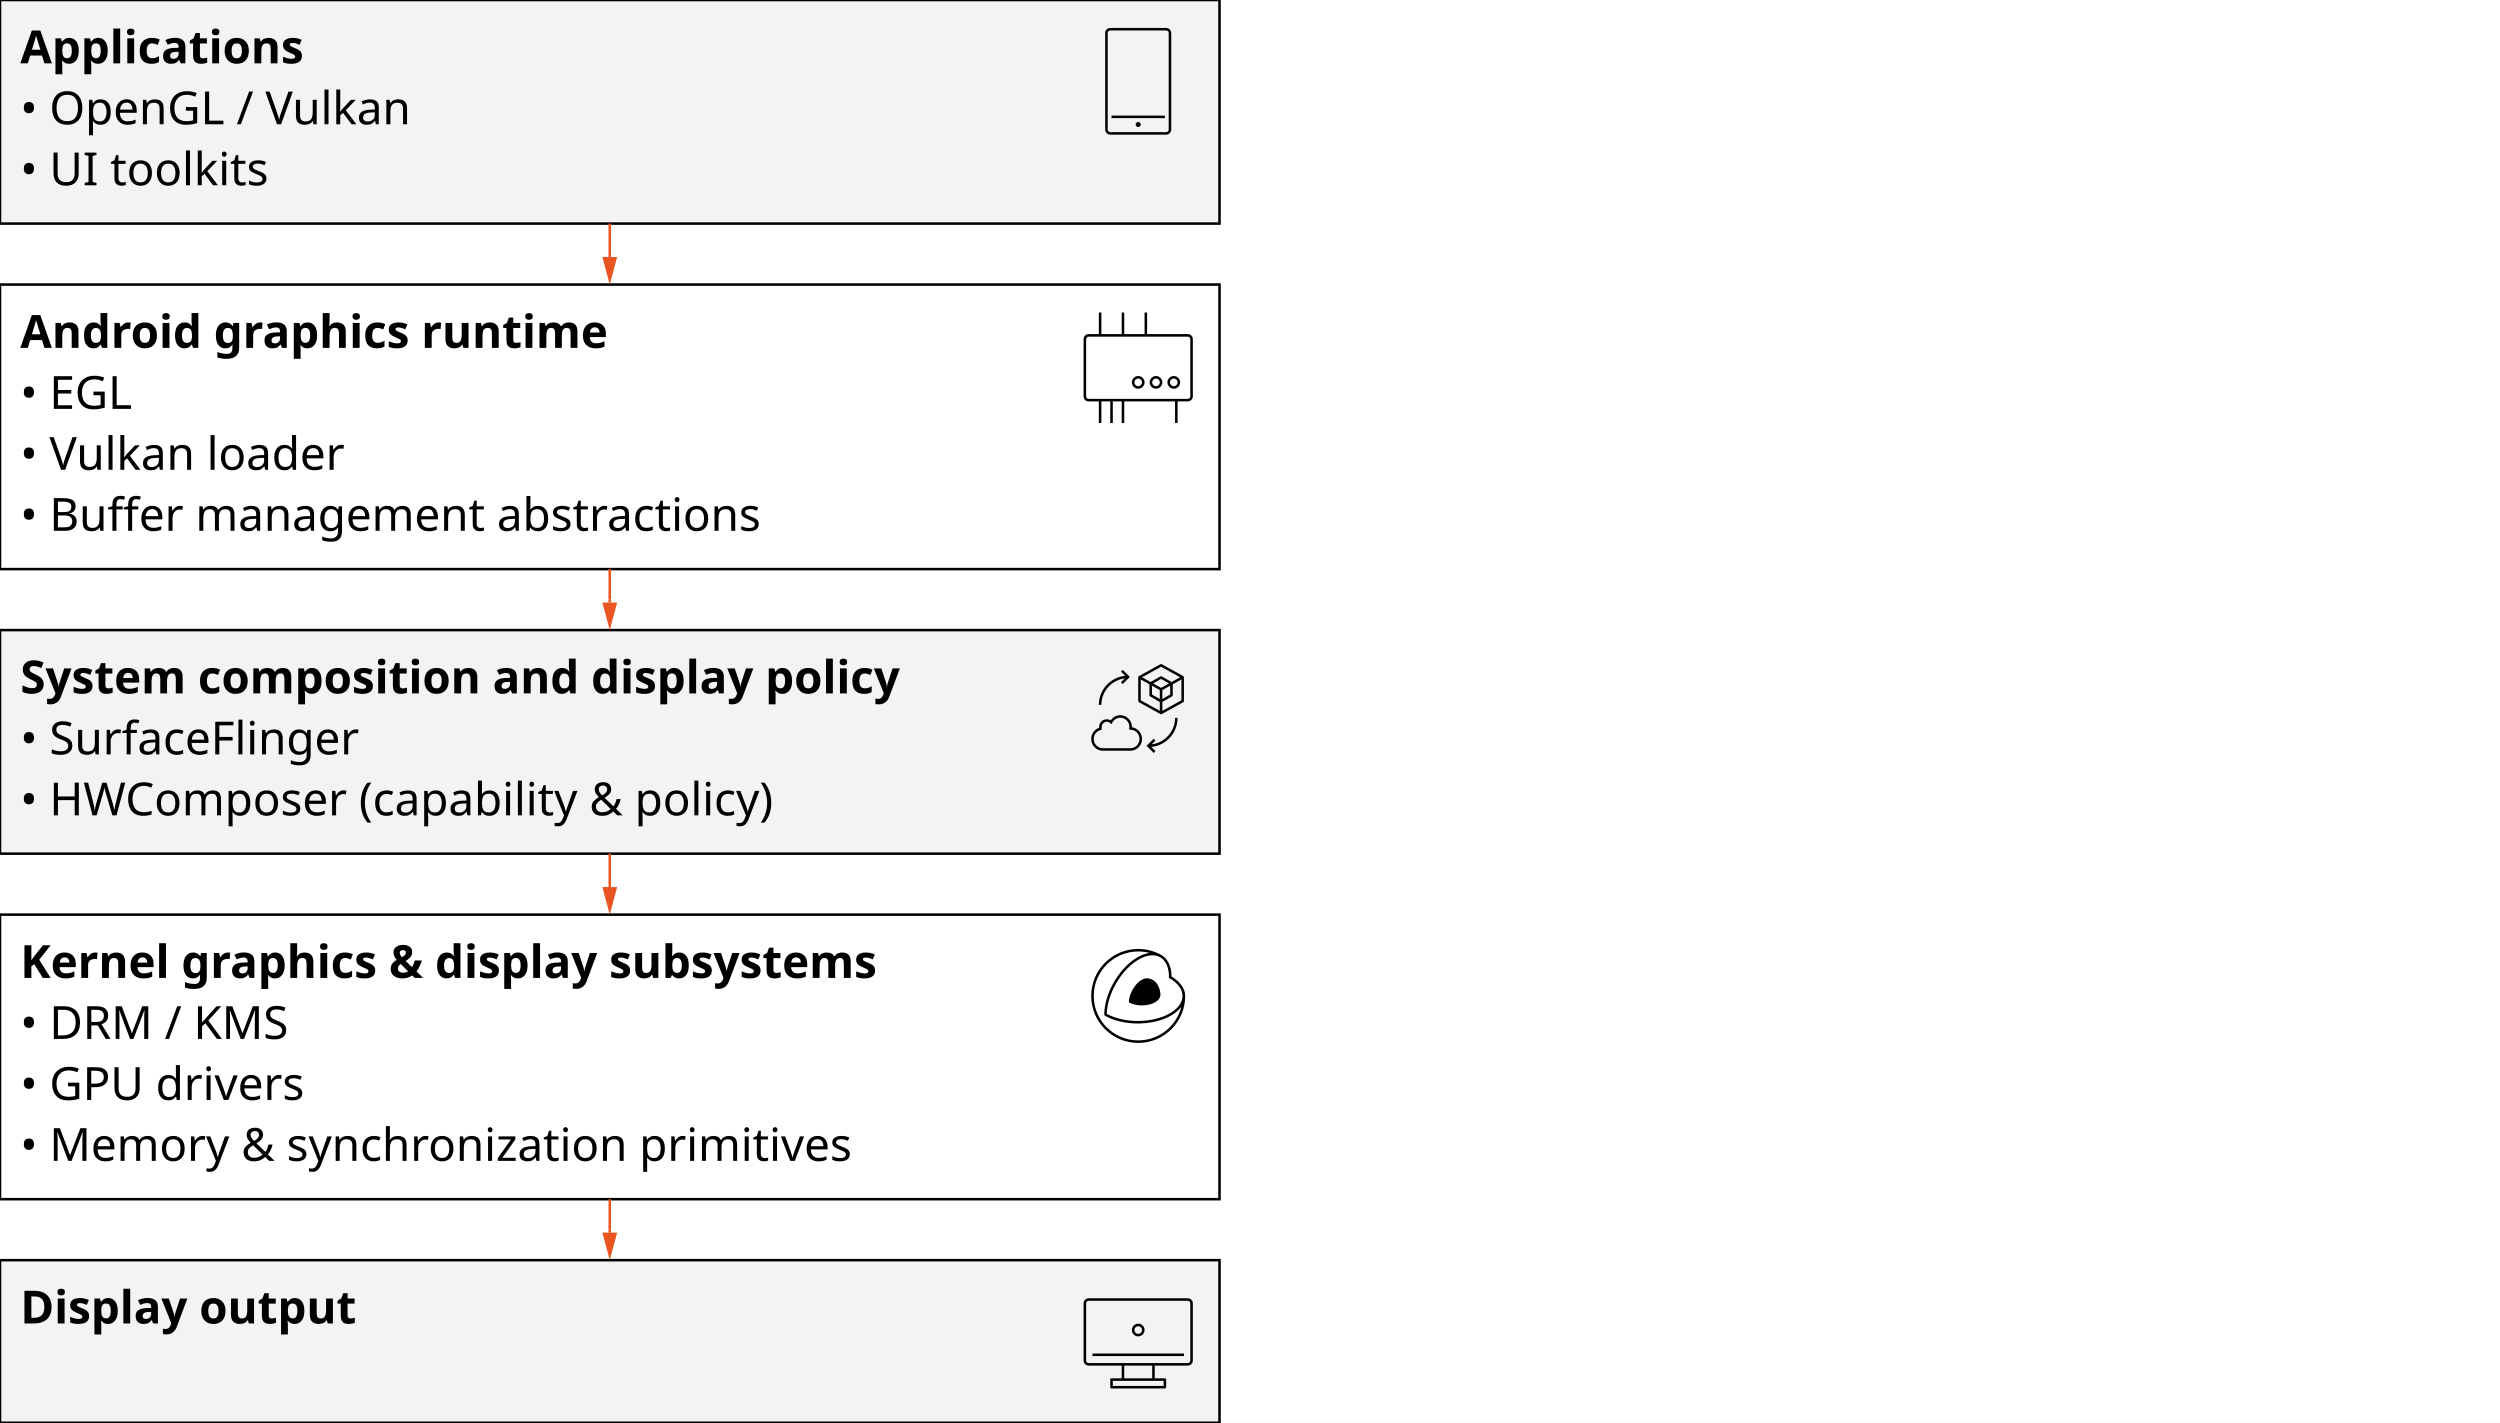
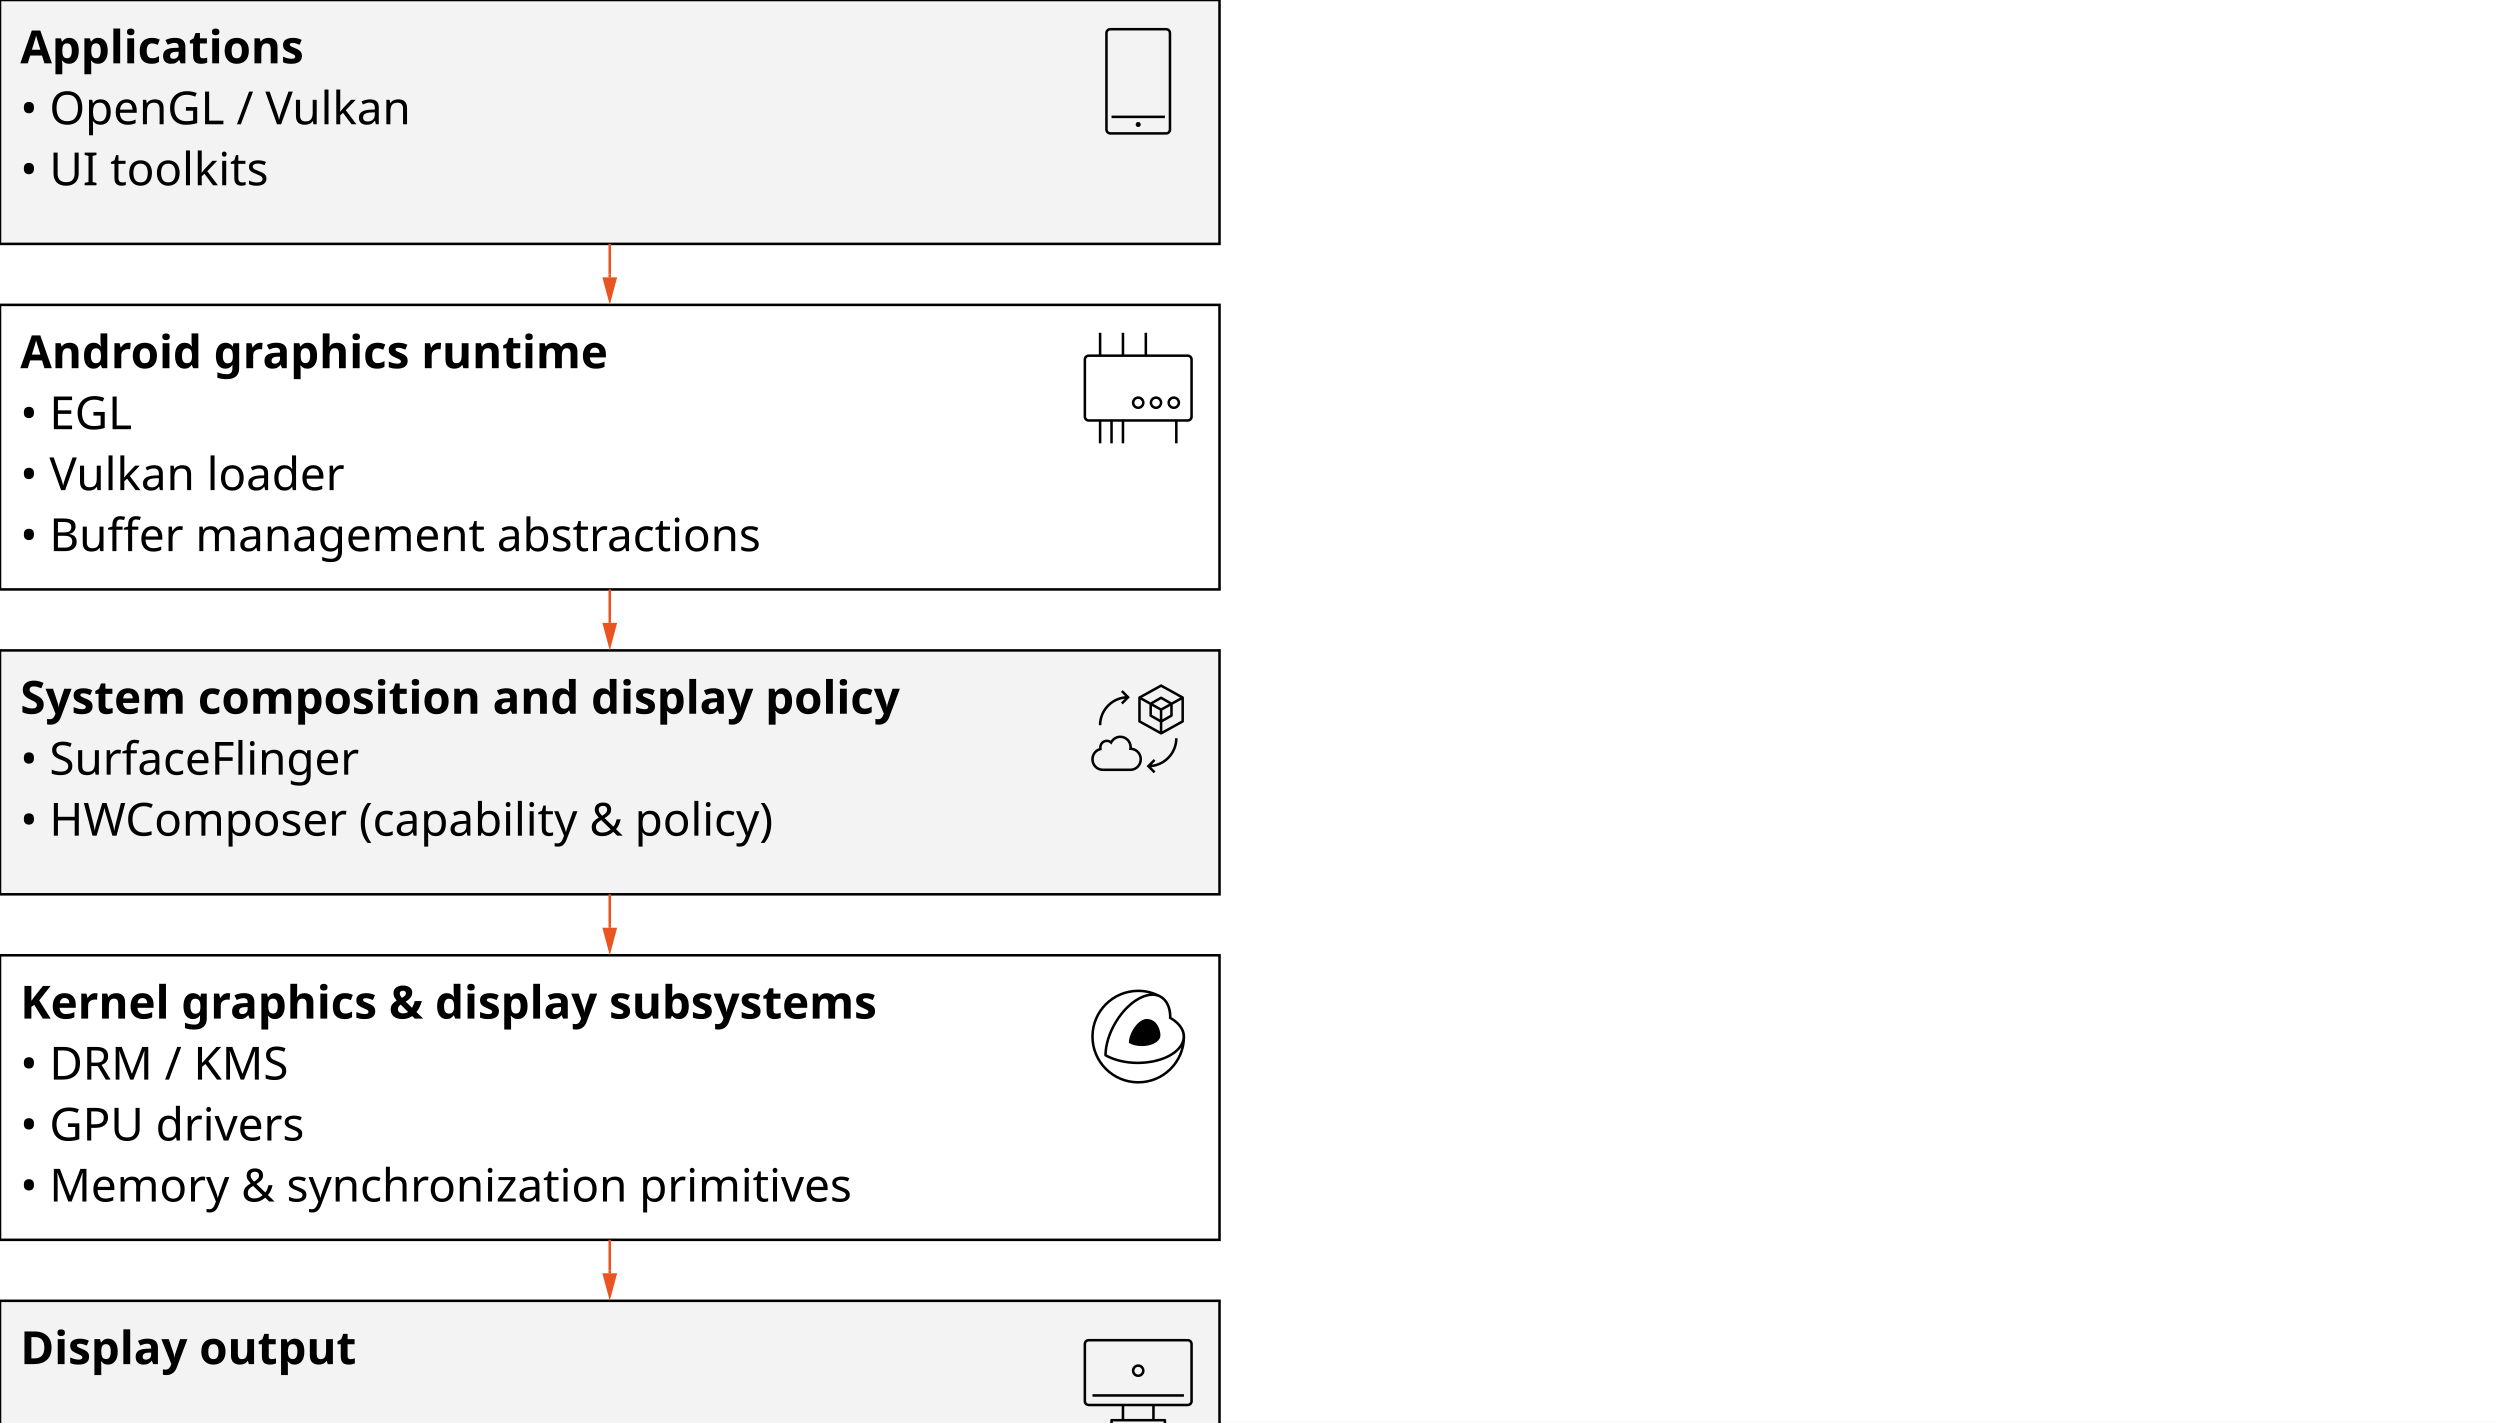
<svg xmlns="http://www.w3.org/2000/svg" width="984" height="560" viewBox="0 0 984 560" xml:space="preserve">
  <rect width="984" height="560" fill="#FFFFFF" />
  <g data-component-id="apps">
-     <rect x="0" y="0" width="480" height="88" fill="#F3F3F3" stroke="#000000" stroke-width="1" stroke-miterlimit="10" />
+     <rect x="0" y="0" width="480" height="96" fill="#F3F3F3" stroke="#000000" stroke-width="1" stroke-miterlimit="10" />
    <text font-family="Ubuntu Sans">
      <tspan x="8" y="24.92" font-size="18" font-weight="700" fill="#000000">Applications</tspan>
      <tspan x="8" y="48.92" font-size="18" font-weight="400" fill="#000000">• OpenGL / Vulkan</tspan>
      <tspan x="8" y="72.92" font-size="18" font-weight="400" fill="#000000">• UI toolkits</tspan>
    </text>
    <g class="dg-icon" transform="translate(424 8)">
      <path fill-rule="evenodd" clip-rule="evenodd" d="M35 3C36.105 3 37 3.895 37 5V43C37 44.036 36.213 44.887 35.204 44.989L35 45H13L12.796 44.989C11.854 44.894 11.106 44.146 11.011 43.204L11 43V5C11 3.895 11.895 3 13 3H35ZM13 4C12.448 4 12 4.448 12 5V43C12 43.552 12.448 44 13 44H35C35.552 44 36 43.552 36 43V5C36 4.448 35.552 4 35 4H13Z" fill="#000000" />
      <path d="M24 40C24.552 40 25 40.448 25 41C25 41.552 24.552 42 24 42C23.448 42 23 41.552 23 41C23 40.448 23.448 40 24 40Z" fill="#000000" />
      <path d="M34.5 38.5H13.5V37.5H34.5V38.5Z" fill="#000000" />
    </g>
  </g>
  <g data-component-id="runtime">
-     <rect x="0" y="112" width="480" height="112" fill="#FFFFFF" stroke="#000000" stroke-width="1" stroke-miterlimit="10" />
+     <rect x="0" y="120" width="480" height="112" fill="#FFFFFF" stroke="#000000" stroke-width="1" stroke-miterlimit="10" />
    <text font-family="Ubuntu Sans">
-       <tspan x="8" y="136.92" font-size="18" font-weight="700" fill="#000000">Android graphics runtime</tspan>
-       <tspan x="8" y="160.92" font-size="18" font-weight="400" fill="#000000">• EGL</tspan>
-       <tspan x="8" y="184.92" font-size="18" font-weight="400" fill="#000000">• Vulkan loader</tspan>
-       <tspan x="8" y="208.92" font-size="18" font-weight="400" fill="#000000">• Buffer management abstractions</tspan>
+       <tspan x="8" y="144.92" font-size="18" font-weight="700" fill="#000000">Android graphics runtime</tspan>
+       <tspan x="8" y="168.92" font-size="18" font-weight="400" fill="#000000">• EGL</tspan>
+       <tspan x="8" y="192.92" font-size="18" font-weight="400" fill="#000000">• Vulkan loader</tspan>
+       <tspan x="8" y="216.92" font-size="18" font-weight="400" fill="#000000">• Buffer management abstractions</tspan>
    </text>
-     <g class="dg-icon" transform="translate(424 120)">
+     <g class="dg-icon" transform="translate(424 128)">
      <path fill-rule="evenodd" clip-rule="evenodd" d="M38 28C39.381 28 40.5 29.119 40.5 30.5C40.5 31.881 39.381 33 38 33C36.619 33 35.5 31.881 35.5 30.5C35.5 29.119 36.619 28 38 28ZM38 29C37.172 29 36.5 29.672 36.5 30.5C36.5 31.328 37.172 32 38 32C38.828 32 39.5 31.328 39.5 30.5C39.5 29.672 38.828 29 38 29Z" fill="#000000" />
      <path fill-rule="evenodd" clip-rule="evenodd" d="M24 28C25.381 28 26.5 29.119 26.5 30.5C26.5 31.881 25.381 33 24 33C22.619 33 21.5 31.881 21.5 30.5C21.5 29.119 22.619 28 24 28ZM24 29C23.172 29 22.5 29.672 22.5 30.5C22.5 31.328 23.172 32 24 32C24.828 32 25.5 31.328 25.5 30.5C25.5 29.672 24.828 29 24 29Z" fill="#000000" />
      <path fill-rule="evenodd" clip-rule="evenodd" d="M31 28C32.381 28 33.5 29.119 33.5 30.5C33.5 31.881 32.381 33 31 33C29.619 33 28.5 31.881 28.5 30.5C28.5 29.119 29.619 28 31 28ZM31 29C30.172 29 29.5 29.672 29.5 30.5C29.5 31.328 30.172 32 31 32C31.828 32 32.5 31.328 32.5 30.5C32.5 29.672 31.828 29 31 29Z" fill="#000000" />
      <path fill-rule="evenodd" clip-rule="evenodd" d="M9.5 11.5H17.5V3H18.5V11.5H26.5V3H27.5V11.5H43.5C44.605 11.5 45.5 12.395 45.5 13.5V36C45.5 37.105 44.605 38 43.5 38H39.5V46.5H38.5V38H18.5V46.5H17.5V38H14V46.5H13V38H9.5V46.5H8.5V38H4.5C3.395 38 2.5 37.105 2.5 36V13.5C2.5 12.395 3.395 11.5 4.5 11.5H8.5V3H9.5V11.5ZM4.5 12.5C3.948 12.5 3.5 12.948 3.5 13.5V36C3.5 36.552 3.948 37 4.5 37H43.5C44.052 37 44.5 36.552 44.5 36V13.5C44.5 12.948 44.052 12.5 43.5 12.5H4.5Z" fill="#000000" />
    </g>
  </g>
  <g data-component-id="composition">
-     <rect x="0" y="248" width="480" height="88" fill="#F3F3F3" stroke="#000000" stroke-width="1" stroke-miterlimit="10" />
+     <rect x="0" y="256" width="480" height="96" fill="#F3F3F3" stroke="#000000" stroke-width="1" stroke-miterlimit="10" />
    <text font-family="Ubuntu Sans">
-       <tspan x="8" y="272.92" font-size="18" font-weight="700" fill="#000000">System composition and display policy</tspan>
-       <tspan x="8" y="296.92" font-size="18" font-weight="400" fill="#000000">• SurfaceFlinger</tspan>
-       <tspan x="8" y="320.92" font-size="18" font-weight="400" fill="#000000">• HWComposer (capability &amp; policy)</tspan>
+       <tspan x="8" y="280.92" font-size="18" font-weight="700" fill="#000000">System composition and display policy</tspan>
+       <tspan x="8" y="304.92" font-size="18" font-weight="400" fill="#000000">• SurfaceFlinger</tspan>
+       <tspan x="8" y="328.92" font-size="18" font-weight="400" fill="#000000">• HWComposer (capability &amp; policy)</tspan>
    </text>
-     <g class="dg-icon" transform="translate(424 256)">
+     <g class="dg-icon" transform="translate(424 264)">
      <path d="M39.5 26.556C39.5 32.519 34.961 37.421 29.149 37.998L30.798 39.647L30.091 40.353L27.293 37.556L30.091 34.758L30.798 35.465L29.288 36.974C34.479 36.338 38.5 31.918 38.5 26.556H39.5Z" fill="#000000" />
      <path d="M20.707 10.444L17.909 13.242L17.202 12.535L18.711 11.025C13.52 11.661 9.5 16.082 9.5 21.444H8.5C8.5 15.481 13.039 10.578 18.85 10.001L17.202 8.354L17.909 7.646L20.707 10.444Z" fill="#000000" />
      <path fill-rule="evenodd" clip-rule="evenodd" d="M32.758 5.423C32.908 5.34 33.092 5.34 33.242 5.423L41.742 10.128C41.901 10.216 42 10.383 42 10.565V19.938C42 20.119 41.901 20.287 41.742 20.375L33.242 25.079C33.092 25.163 32.908 25.163 32.758 25.079L24.258 20.375C24.099 20.287 24 20.119 24 19.938V10.565C24 10.383 24.099 10.216 24.258 10.128L32.758 5.423ZM25 19.643L32.5 23.793V20.284L28.659 18.09C28.504 18.001 28.407 17.835 28.407 17.656V13.332L25 11.433V19.643ZM37.592 13.333V17.656C37.592 17.836 37.495 18.001 37.34 18.09L33.5 20.284V23.793L41 19.643V11.433L37.592 13.333ZM29.407 17.365L32.5 19.133V15.615L29.407 13.89V17.365ZM33.5 15.615V19.132L36.592 17.365V13.891L33.5 15.615ZM31.199 12.254L29.877 13.007L32.999 14.748L36.12 13.008L32.999 11.225L31.199 12.254ZM25.513 10.574L28.857 12.44L32.752 10.215C32.906 10.127 33.094 10.127 33.248 10.215L37.14 12.44L40.486 10.574L33 6.432L25.513 10.574Z" fill="#000000" />
      <path fill-rule="evenodd" clip-rule="evenodd" d="M16.941 25.5C19.491 25.5 21.526 27.589 21.526 30.143C21.526 30.18 21.523 30.218 21.521 30.255C23.778 30.552 25.5 32.491 25.5 34.857C25.5 37.411 23.465 39.5 20.915 39.5H10.085C7.535 39.5 5.5 37.411 5.5 34.857C5.5 32.859 6.734 31.078 8.606 30.463V30.172C8.606 28.47 9.975 27.1 11.652 27.1C12.197 27.1 12.72 27.25 13.183 27.529C14.026 26.285 15.428 25.5 16.941 25.5ZM16.941 26.5C15.627 26.5 14.394 27.273 13.776 28.484L13.48 29.064L12.997 28.629C12.61 28.28 12.14 28.1 11.652 28.1C10.532 28.1 9.606 29.017 9.606 30.172V31.239L9.219 31.329C7.612 31.702 6.5 33.161 6.5 34.857C6.5 36.874 8.102 38.5 10.085 38.5H20.915C22.898 38.5 24.5 36.874 24.5 34.857C24.5 32.839 22.923 31.239 20.964 31.214L20.371 31.207L20.479 30.623L20.48 30.622C20.48 30.622 20.48 30.618 20.48 30.615C20.482 30.608 20.483 30.597 20.485 30.583C20.49 30.555 20.497 30.514 20.503 30.466C20.516 30.366 20.526 30.247 20.526 30.143C20.526 28.126 18.924 26.5 16.941 26.5Z" fill="#000000" />
    </g>
  </g>
  <g data-component-id="kernel_gfx">
-     <rect x="0" y="360" width="480" height="112" fill="#FFFFFF" stroke="#000000" stroke-width="1" stroke-miterlimit="10" />
+     <rect x="0" y="376" width="480" height="112" fill="#FFFFFF" stroke="#000000" stroke-width="1" stroke-miterlimit="10" />
    <text font-family="Ubuntu Sans">
-       <tspan x="8" y="384.92" font-size="18" font-weight="700" fill="#000000">Kernel graphics &amp; display subsystems</tspan>
-       <tspan x="8" y="408.92" font-size="18" font-weight="400" fill="#000000">• DRM / KMS</tspan>
-       <tspan x="8" y="432.92" font-size="18" font-weight="400" fill="#000000">• GPU drivers</tspan>
-       <tspan x="8" y="456.92" font-size="18" font-weight="400" fill="#000000">• Memory &amp; synchronization primitives</tspan>
+       <tspan x="8" y="400.92" font-size="18" font-weight="700" fill="#000000">Kernel graphics &amp; display subsystems</tspan>
+       <tspan x="8" y="424.92" font-size="18" font-weight="400" fill="#000000">• DRM / KMS</tspan>
+       <tspan x="8" y="448.92" font-size="18" font-weight="400" fill="#000000">• GPU drivers</tspan>
+       <tspan x="8" y="472.92" font-size="18" font-weight="400" fill="#000000">• Memory &amp; synchronization primitives</tspan>
    </text>
-     <g class="dg-icon" transform="translate(424 368)">
+     <g class="dg-icon" transform="translate(424 384)">
      <path fill-rule="evenodd" clip-rule="evenodd" d="M24 5.5C27.147 5.5 30.111 6.288 32.707 7.675C32.857 7.747 33.006 7.823 33.151 7.907C34.429 8.645 35.383 9.765 36.035 11.148C36.765 12.64 37.13 14.384 37.097 16.08C37.099 16.163 37.104 16.246 37.105 16.33C37.105 16.336 37.109 16.343 37.114 16.346C37.224 16.411 37.33 16.479 37.437 16.546C37.461 16.561 37.485 16.576 37.51 16.592C39.06 17.572 40.326 18.735 41.185 20.037C41.957 21.172 42.5 22.506 42.5 24C42.5 34.217 34.217 42.5 24 42.5C13.783 42.5 5.5 34.217 5.5 24C5.5 13.783 13.783 5.5 24 5.5ZM24 6.5C14.335 6.5 6.5 14.335 6.5 24C6.5 33.665 14.335 41.5 24 41.5C32.212 41.5 39.101 35.843 40.987 28.213C40.394 29.041 39.64 29.811 38.75 30.507C36.486 32.277 33.327 33.614 29.69 34.312C29.658 34.321 29.626 34.326 29.596 34.329C28.019 34.626 26.35 34.808 24.619 34.849L23.868 34.857C18.871 34.857 14.318 33.708 10.972 31.822C10.77 31.743 10.629 31.546 10.63 31.317L10.649 30.586C10.818 26.89 12.093 22.634 14.452 18.548L14.935 17.738C17.397 13.747 20.513 10.645 23.652 8.822C25.261 7.889 26.898 7.28 28.466 7.075C27.04 6.7 25.544 6.5 24 6.5ZM32.238 8.558C30.027 7.518 27.15 7.948 24.154 9.687C21.18 11.413 18.177 14.387 15.787 18.261L15.317 19.048C12.933 23.177 11.716 27.447 11.637 31.046C14.794 32.777 19.1 33.857 23.868 33.857L24.596 33.849C26.284 33.809 27.911 33.632 29.444 33.341C29.448 33.34 29.452 33.34 29.456 33.339C29.459 33.338 29.463 33.337 29.466 33.337L30.123 33.203C33.375 32.501 36.148 31.271 38.134 29.719C40.253 28.062 41.434 26.074 41.434 23.984C41.434 22.796 41.05 21.639 40.331 20.558C40.134 20.271 39.918 19.995 39.688 19.731C38.639 18.527 37.332 17.603 36.332 17.053L36.051 16.898L36.074 16.578C36.086 16.413 36.093 16.247 36.097 16.082C36.047 14.363 35.725 12.847 35.145 11.604C34.551 10.389 33.702 9.382 32.645 8.78C32.51 8.704 32.375 8.63 32.238 8.558Z" fill="#000000" />
      <path d="M21.829 21.455C23.606 18.377 26.095 16.68 28.032 17.117C31.503 17.587 32.75 21.382 32.75 23.55C32.75 25.402 30.656 26.972 27.753 27.524V27.525C27.752 27.525 27.75 27.525 27.749 27.525C27.028 27.662 26.257 27.737 25.456 27.737C23.457 27.737 21.646 27.275 20.328 26.527C20.323 26.526 20.318 26.525 20.312 26.524C20.319 25.005 20.824 23.195 21.829 21.455Z" fill="#000000" />
    </g>
  </g>
  <g data-component-id="display">
-     <rect x="0" y="496" width="480" height="64" fill="#F3F3F3" stroke="#000000" stroke-width="1" stroke-miterlimit="10" />
+     <rect x="0" y="512" width="480" height="96" fill="#F3F3F3" stroke="#000000" stroke-width="1" stroke-miterlimit="10" />
    <text font-family="Ubuntu Sans">
-       <tspan x="8" y="520.92" font-size="18" font-weight="700" fill="#000000">Display output</tspan>
+       <tspan x="8" y="536.92" font-size="18" font-weight="700" fill="#000000">Display output</tspan>
    </text>
-     <g class="dg-icon" transform="translate(424 504)">
+     <g class="dg-icon" transform="translate(424 520)">
      <path d="M42 29.75H6V28.75H42V29.75Z" fill="#000000" />
      <path fill-rule="evenodd" clip-rule="evenodd" d="M43.5 7C44.605 7 45.5 7.895 45.5 9V31.5C45.5 32.605 44.605 33.5 43.5 33.5H30.5V38.5H34.5C34.776 38.5 35 38.724 35 39V42C35 42.276 34.776 42.5 34.5 42.5H13.5C13.224 42.5 13 42.276 13 42V39C13 38.724 13.224 38.5 13.5 38.5H17.5V33.5H4.5C3.395 33.5 2.5 32.605 2.5 31.5V9C2.5 7.895 3.395 7 4.5 7H43.5ZM14 41.5H34V39.5H14V41.5ZM18.5 38.5H29.5V33.5H18.5V38.5ZM4.5 8C3.948 8 3.5 8.448 3.5 9V31.5C3.5 32.052 3.948 32.5 4.5 32.5H43.5C44.052 32.5 44.5 32.052 44.5 31.5V9C44.5 8.448 44.052 8 43.5 8H4.5Z" fill="#000000" />
      <path fill-rule="evenodd" clip-rule="evenodd" d="M24 17C25.381 17 26.5 18.119 26.5 19.5C26.5 20.881 25.381 22 24 22C22.619 22 21.5 20.881 21.5 19.5C21.5 18.119 22.619 17 24 17ZM24 18C23.172 18 22.5 18.672 22.5 19.5C22.5 20.328 23.172 21 24 21C24.828 21 25.5 20.328 25.5 19.5C25.5 18.672 24.828 18 24 18Z" fill="#000000" />
    </g>
  </g>
  <g data-component-id="apps.bottom-&gt;runtime.top">
-     <line x1="240" y1="88" x2="240" y2="100" fill="none" stroke="#E95420" stroke-width="1" stroke-miterlimit="10" />
-     <line x1="240" y1="100" x2="240" y2="100" fill="none" stroke="#E95420" stroke-width="1" stroke-miterlimit="10" />
-     <line x1="240" y1="100" x2="240" y2="101.159" fill="none" stroke="#E95420" stroke-width="1" stroke-miterlimit="10" />
-     <polygon points="237.095,101.159 240,112 242.905,101.159" fill="#E95420" />
+     <line x1="240" y1="96" x2="240" y2="108" fill="none" stroke="#E95420" stroke-width="1" stroke-miterlimit="10" />
+     <line x1="240" y1="108" x2="240" y2="108" fill="none" stroke="#E95420" stroke-width="1" stroke-miterlimit="10" />
+     <line x1="240" y1="108" x2="240" y2="109.159" fill="none" stroke="#E95420" stroke-width="1" stroke-miterlimit="10" />
+     <polygon points="237.095,109.159 240,120 242.905,109.159" fill="#E95420" />
  </g>
  <g data-component-id="runtime.bottom-&gt;composition.top">
-     <line x1="240" y1="224" x2="240" y2="236" fill="none" stroke="#E95420" stroke-width="1" stroke-miterlimit="10" />
-     <line x1="240" y1="236" x2="240" y2="236" fill="none" stroke="#E95420" stroke-width="1" stroke-miterlimit="10" />
-     <line x1="240" y1="236" x2="240" y2="237.159" fill="none" stroke="#E95420" stroke-width="1" stroke-miterlimit="10" />
-     <polygon points="237.095,237.159 240,248 242.905,237.159" fill="#E95420" />
+     <line x1="240" y1="232" x2="240" y2="244" fill="none" stroke="#E95420" stroke-width="1" stroke-miterlimit="10" />
+     <line x1="240" y1="244" x2="240" y2="244" fill="none" stroke="#E95420" stroke-width="1" stroke-miterlimit="10" />
+     <line x1="240" y1="244" x2="240" y2="245.159" fill="none" stroke="#E95420" stroke-width="1" stroke-miterlimit="10" />
+     <polygon points="237.095,245.159 240,256 242.905,245.159" fill="#E95420" />
  </g>
  <g data-component-id="composition.bottom-&gt;kernel_gfx.top">
-     <line x1="240" y1="336" x2="240" y2="348" fill="none" stroke="#E95420" stroke-width="1" stroke-miterlimit="10" />
-     <line x1="240" y1="348" x2="240" y2="348" fill="none" stroke="#E95420" stroke-width="1" stroke-miterlimit="10" />
-     <line x1="240" y1="348" x2="240" y2="349.159" fill="none" stroke="#E95420" stroke-width="1" stroke-miterlimit="10" />
-     <polygon points="237.095,349.159 240,360 242.905,349.159" fill="#E95420" />
+     <line x1="240" y1="352" x2="240" y2="364" fill="none" stroke="#E95420" stroke-width="1" stroke-miterlimit="10" />
+     <line x1="240" y1="364" x2="240" y2="364" fill="none" stroke="#E95420" stroke-width="1" stroke-miterlimit="10" />
+     <line x1="240" y1="364" x2="240" y2="365.159" fill="none" stroke="#E95420" stroke-width="1" stroke-miterlimit="10" />
+     <polygon points="237.095,365.159 240,376 242.905,365.159" fill="#E95420" />
  </g>
  <g data-component-id="kernel_gfx.bottom-&gt;display.top">
-     <line x1="240" y1="472" x2="240" y2="484" fill="none" stroke="#E95420" stroke-width="1" stroke-miterlimit="10" />
-     <line x1="240" y1="484" x2="240" y2="484" fill="none" stroke="#E95420" stroke-width="1" stroke-miterlimit="10" />
-     <line x1="240" y1="484" x2="240" y2="485.159" fill="none" stroke="#E95420" stroke-width="1" stroke-miterlimit="10" />
-     <polygon points="237.095,485.159 240,496 242.905,485.159" fill="#E95420" />
+     <line x1="240" y1="488" x2="240" y2="500" fill="none" stroke="#E95420" stroke-width="1" stroke-miterlimit="10" />
+     <line x1="240" y1="500" x2="240" y2="500" fill="none" stroke="#E95420" stroke-width="1" stroke-miterlimit="10" />
+     <line x1="240" y1="500" x2="240" y2="501.159" fill="none" stroke="#E95420" stroke-width="1" stroke-miterlimit="10" />
+     <polygon points="237.095,501.159 240,512 242.905,501.159" fill="#E95420" />
  </g>
</svg>
